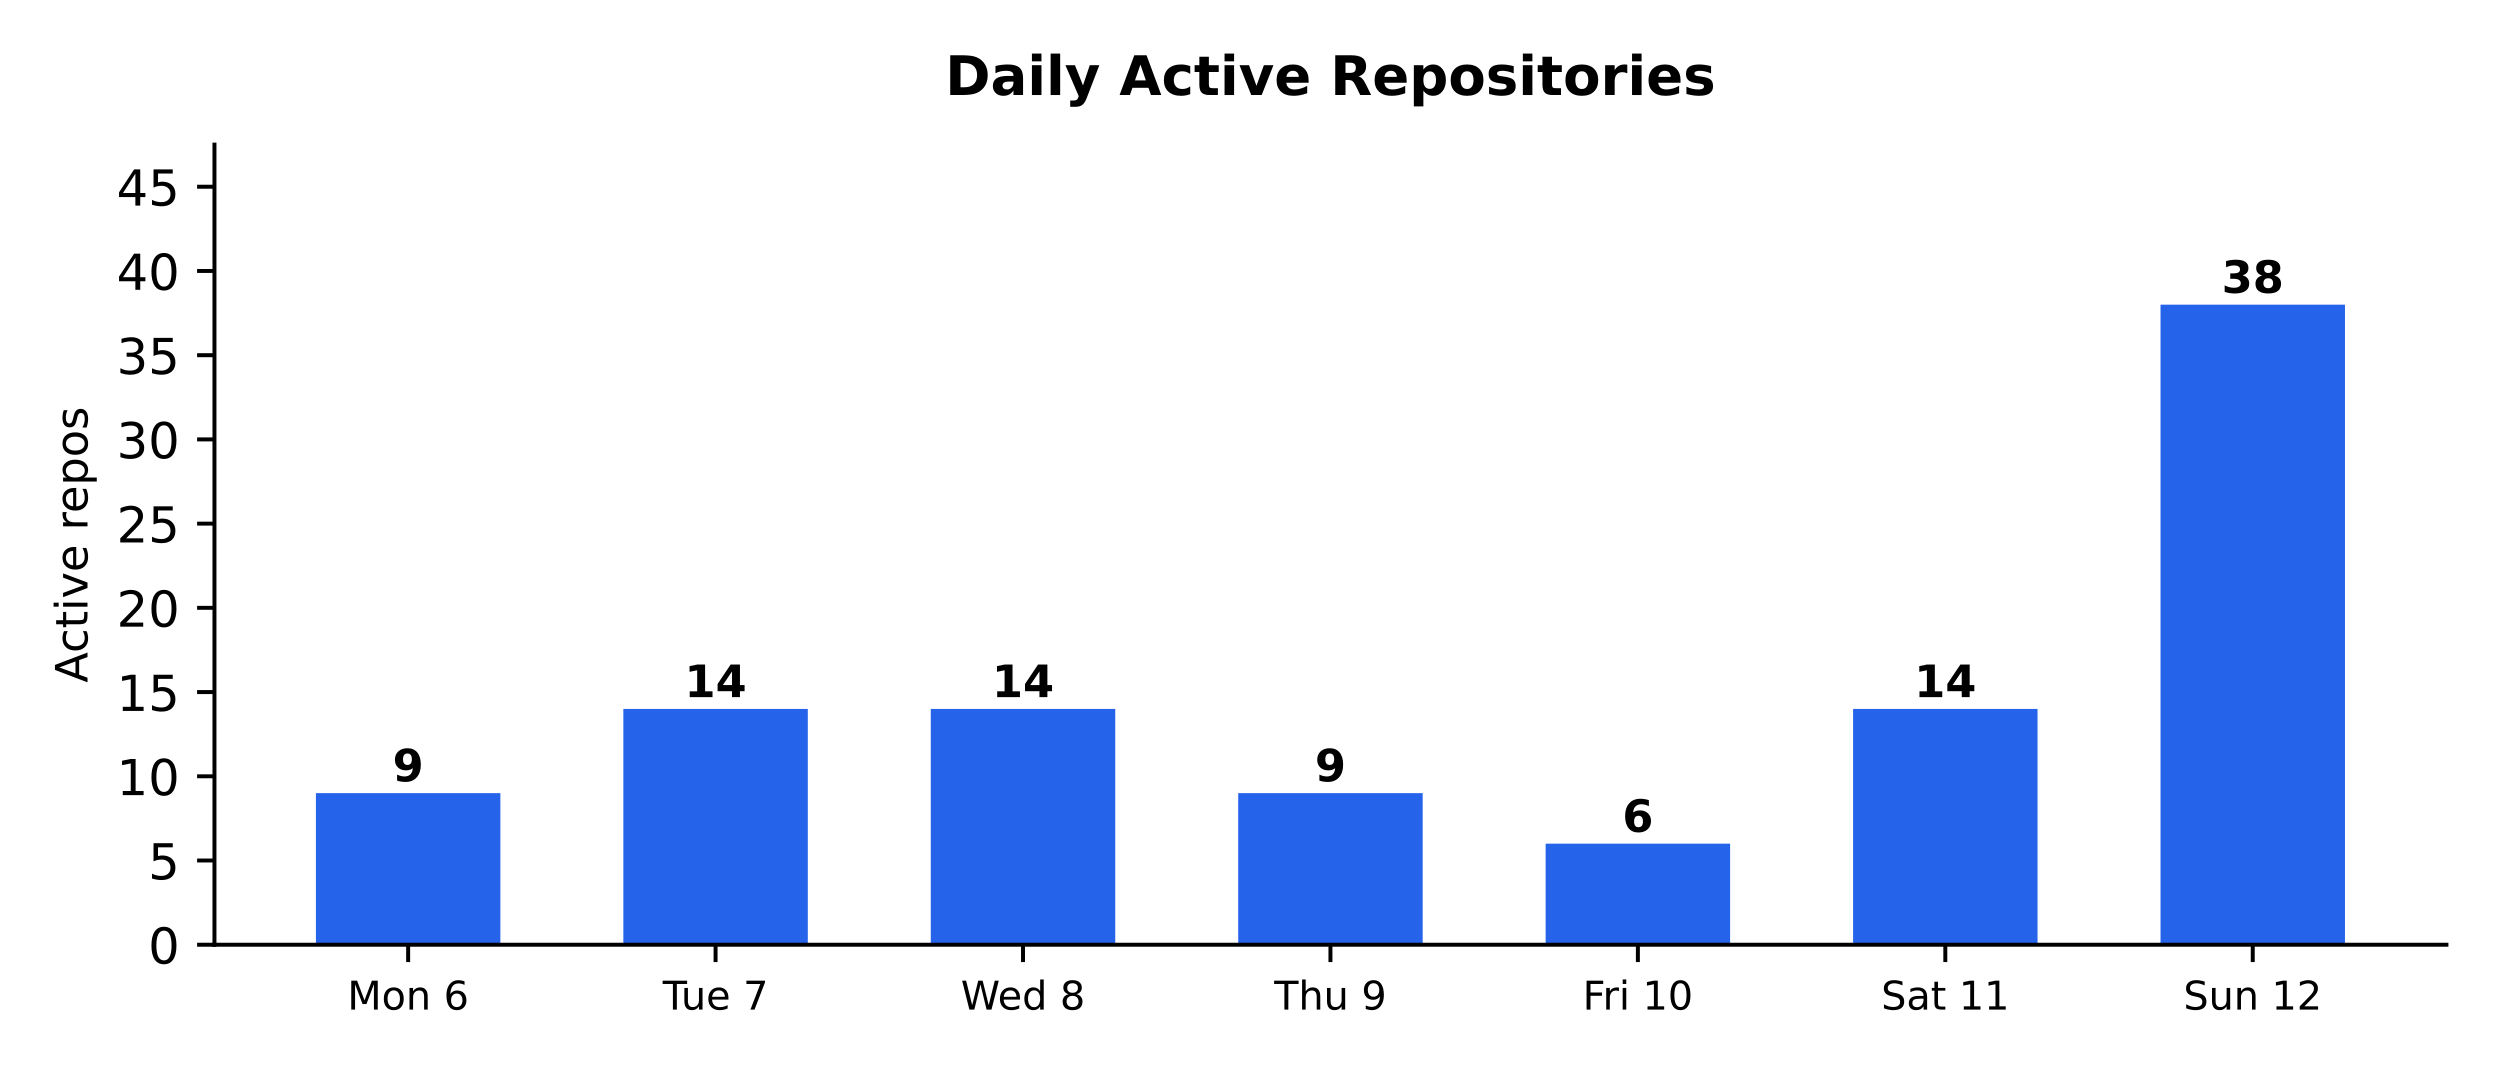
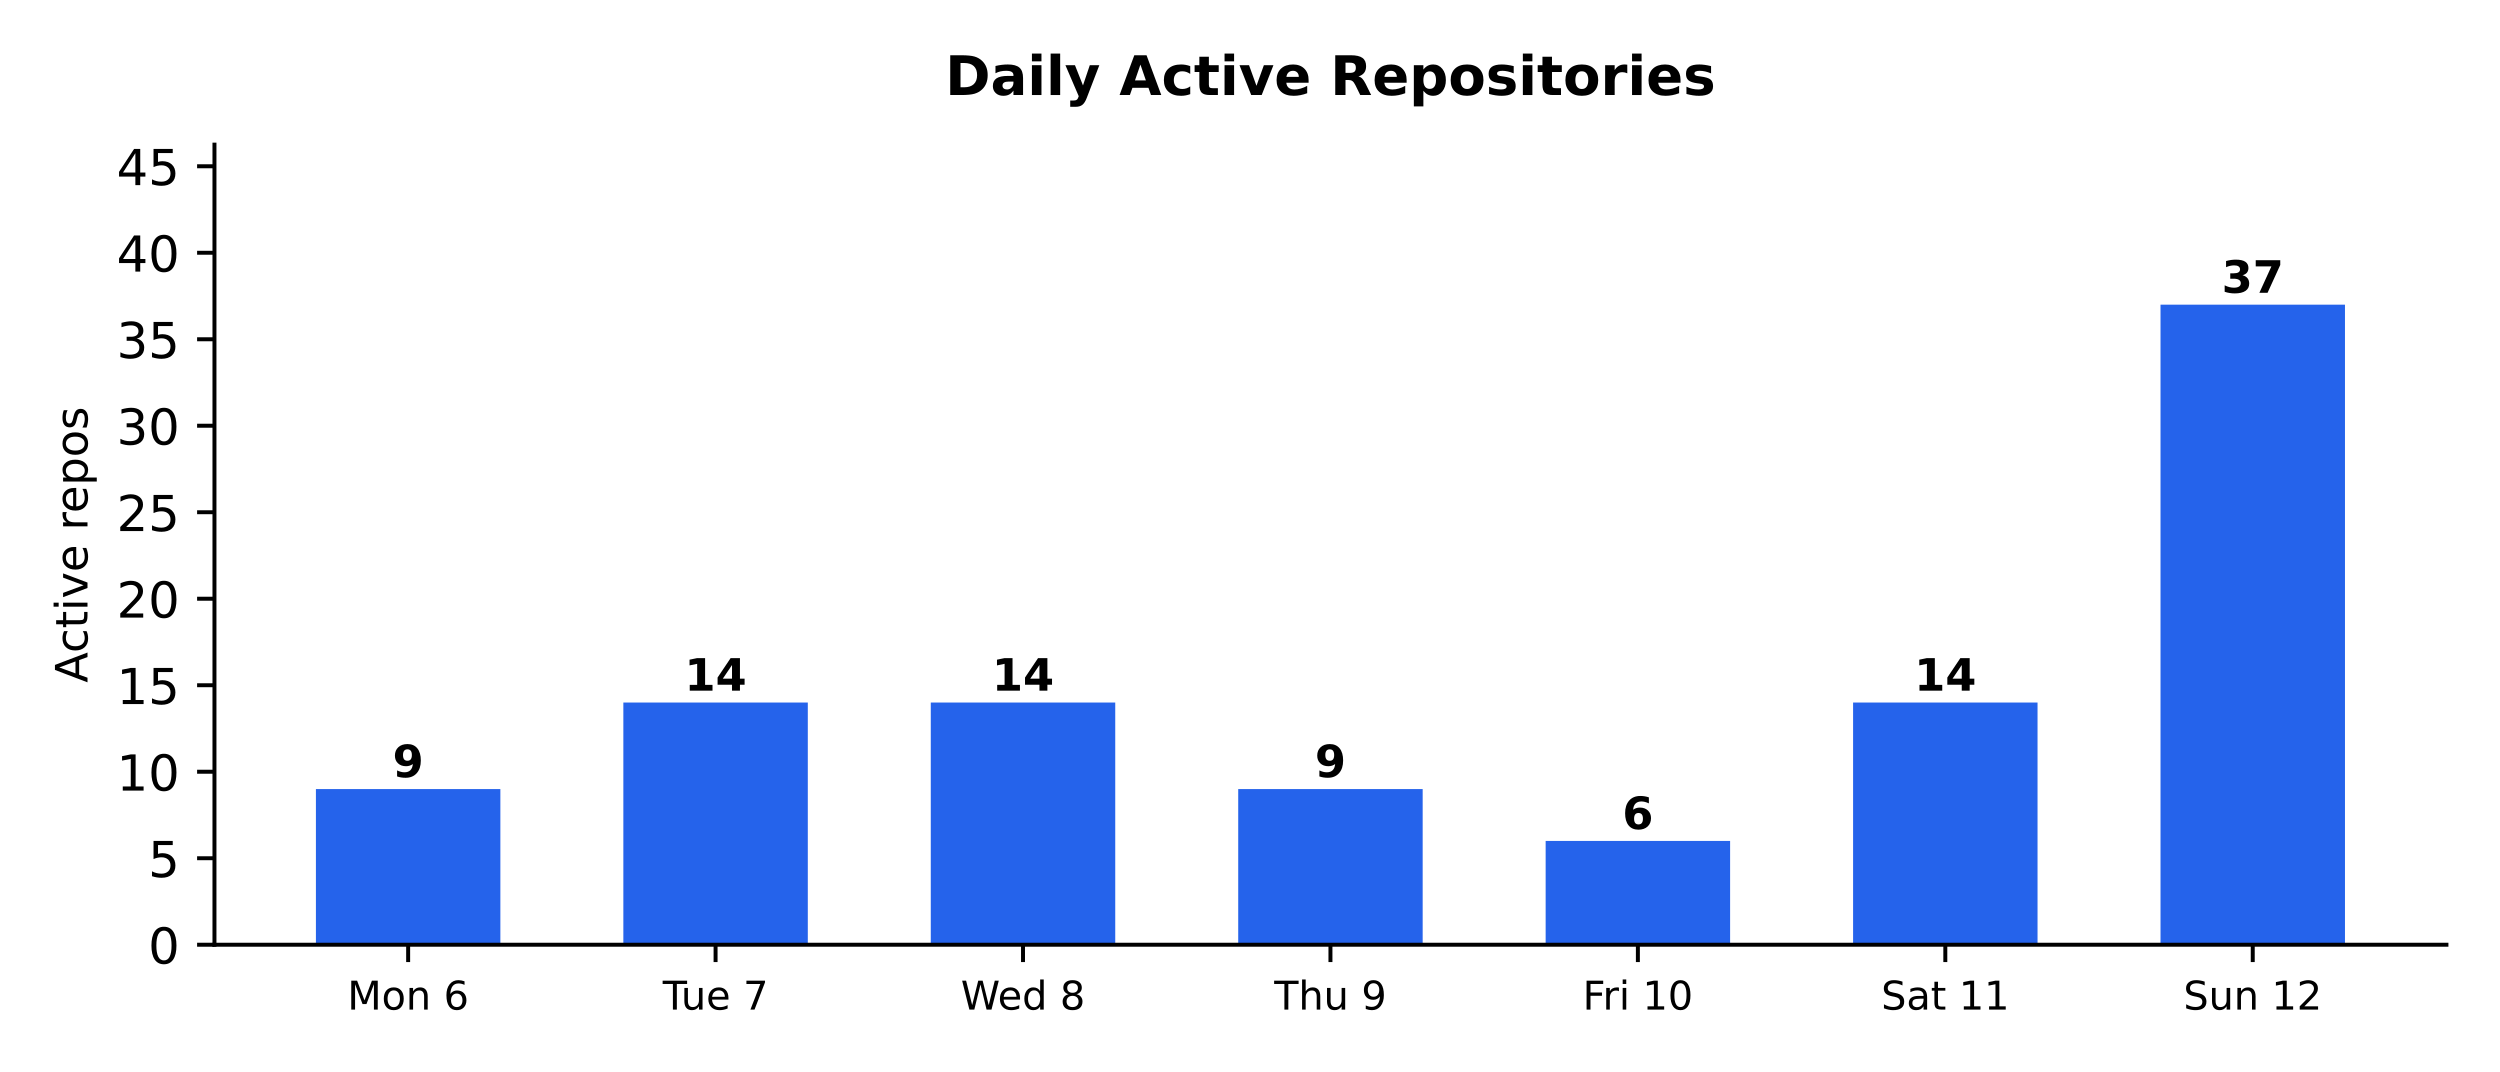
<svg xmlns="http://www.w3.org/2000/svg" xmlns:xlink="http://www.w3.org/1999/xlink" width="504pt" height="216pt" viewBox="0 0 504 216" version="1.1">
  <defs>
    <style type="text/css">*{stroke-linejoin: round; stroke-linecap: butt}</style>
  </defs>
  <g id="figure_1">
    <g id="patch_1">
      <path d="M 0 216  L 504 216  L 504 0  L 0 0  L 0 216  z " style="fill: none" />
    </g>
    <g id="axes_1">
      <g id="patch_2">
        <path d="M 43.235 190.458  L 493.2 190.458  L 493.2 29.158  L 43.235 29.158  L 43.235 190.458  z " style="fill: none" />
      </g>
      <g id="patch_3">
-         <path d="M 63.688 190.458  L 100.875 190.458  L 100.875 159.896  L 63.688 159.896  z " clip-path="url(#p74bb5e1751)" style="fill: #2563eb" />
+         <path d="M 63.688 190.458  L 100.875 190.458  L 100.875 159.07  L 63.688 159.07  z " clip-path="url(#p60586205e2)" style="fill: #2563eb" />
      </g>
      <g id="patch_4">
-         <path d="M 125.667 190.458  L 162.854 190.458  L 162.854 142.917  L 125.667 142.917  z " clip-path="url(#p74bb5e1751)" style="fill: #2563eb" />
+         <path d="M 125.667 190.458  L 162.854 190.458  L 162.854 141.632  L 125.667 141.632  z " clip-path="url(#p60586205e2)" style="fill: #2563eb" />
      </g>
      <g id="patch_5">
-         <path d="M 187.645 190.458  L 224.833 190.458  L 224.833 142.917  L 187.645 142.917  z " clip-path="url(#p74bb5e1751)" style="fill: #2563eb" />
+         <path d="M 187.645 190.458  L 224.833 190.458  L 224.833 141.632  L 187.645 141.632  z " clip-path="url(#p60586205e2)" style="fill: #2563eb" />
      </g>
      <g id="patch_6">
-         <path d="M 249.624 190.458  L 286.811 190.458  L 286.811 159.896  L 249.624 159.896  z " clip-path="url(#p74bb5e1751)" style="fill: #2563eb" />
+         <path d="M 249.624 190.458  L 286.811 190.458  L 286.811 159.07  L 249.624 159.07  z " clip-path="url(#p60586205e2)" style="fill: #2563eb" />
      </g>
      <g id="patch_7">
-         <path d="M 311.603 190.458  L 348.79 190.458  L 348.79 170.083  L 311.603 170.083  z " clip-path="url(#p74bb5e1751)" style="fill: #2563eb" />
+         <path d="M 311.603 190.458  L 348.79 190.458  L 348.79 169.532  L 311.603 169.532  z " clip-path="url(#p60586205e2)" style="fill: #2563eb" />
      </g>
      <g id="patch_8">
-         <path d="M 373.581 190.458  L 410.768 190.458  L 410.768 142.917  L 373.581 142.917  z " clip-path="url(#p74bb5e1751)" style="fill: #2563eb" />
+         <path d="M 373.581 190.458  L 410.768 190.458  L 410.768 141.632  L 373.581 141.632  z " clip-path="url(#p60586205e2)" style="fill: #2563eb" />
      </g>
      <g id="patch_9">
-         <path d="M 435.56 190.458  L 472.747 190.458  L 472.747 61.418  L 435.56 61.418  z " clip-path="url(#p74bb5e1751)" style="fill: #2563eb" />
+         <path d="M 435.56 190.458  L 472.747 190.458  L 472.747 61.418  L 435.56 61.418  z " clip-path="url(#p60586205e2)" style="fill: #2563eb" />
      </g>
      <g id="matplotlib.axis_1">
        <g id="xtick_1">
          <g id="line2d_1">
            <defs>
-               <path id="m2f0877a25e" d="M 0 0  L 0 3.5  " style="stroke: #000000; stroke-width: 0.8" />
+               <path id="mdcf49cc51c" d="M 0 0  L 0 3.5  " style="stroke: #000000; stroke-width: 0.8" />
            </defs>
            <g>
-               <use xlink:href="#m2f0877a25e" x="82.282" y="190.458" style="stroke: #000000; stroke-width: 0.8" />
+               <use xlink:href="#mdcf49cc51c" x="82.282" y="190.458" style="stroke: #000000; stroke-width: 0.8" />
            </g>
          </g>
          <g id="text_1">
            <g transform="translate(70.03184 203.5362) scale(0.08 -0.08)">
              <defs>
                <path id="DejaVuSans-4d" d="M 628 4666  L 1569 4666  L 2759 1491  L 3956 4666  L 4897 4666  L 4897 0  L 4281 0  L 4281 4097  L 3078 897  L 2444 897  L 1241 4097  L 1241 0  L 628 0  L 628 4666  z " transform="scale(0.015625)" />
                <path id="DejaVuSans-6f" d="M 1959 3097  Q 1497 3097 1228 2736  Q 959 2375 959 1747  Q 959 1119 1226 758  Q 1494 397 1959 397  Q 2419 397 2687 759  Q 2956 1122 2956 1747  Q 2956 2369 2687 2733  Q 2419 3097 1959 3097  z M 1959 3584  Q 2709 3584 3137 3096  Q 3566 2609 3566 1747  Q 3566 888 3137 398  Q 2709 -91 1959 -91  Q 1206 -91 779 398  Q 353 888 353 1747  Q 353 2609 779 3096  Q 1206 3584 1959 3584  z " transform="scale(0.015625)" />
                <path id="DejaVuSans-6e" d="M 3513 2113  L 3513 0  L 2938 0  L 2938 2094  Q 2938 2591 2744 2837  Q 2550 3084 2163 3084  Q 1697 3084 1428 2787  Q 1159 2491 1159 1978  L 1159 0  L 581 0  L 581 3500  L 1159 3500  L 1159 2956  Q 1366 3272 1645 3428  Q 1925 3584 2291 3584  Q 2894 3584 3203 3211  Q 3513 2838 3513 2113  z " transform="scale(0.015625)" />
                <path id="DejaVuSans-20" transform="scale(0.015625)" />
                <path id="DejaVuSans-36" d="M 2113 2584  Q 1688 2584 1439 2293  Q 1191 2003 1191 1497  Q 1191 994 1439 701  Q 1688 409 2113 409  Q 2538 409 2786 701  Q 3034 994 3034 1497  Q 3034 2003 2786 2293  Q 2538 2584 2113 2584  z M 3366 4563  L 3366 3988  Q 3128 4100 2886 4159  Q 2644 4219 2406 4219  Q 1781 4219 1451 3797  Q 1122 3375 1075 2522  Q 1259 2794 1537 2939  Q 1816 3084 2150 3084  Q 2853 3084 3261 2657  Q 3669 2231 3669 1497  Q 3669 778 3244 343  Q 2819 -91 2113 -91  Q 1303 -91 875 529  Q 447 1150 447 2328  Q 447 3434 972 4092  Q 1497 4750 2381 4750  Q 2619 4750 2861 4703  Q 3103 4656 3366 4563  z " transform="scale(0.015625)" />
              </defs>
              <use xlink:href="#DejaVuSans-4d" />
              <use xlink:href="#DejaVuSans-6f" transform="translate(86.2793 0)" />
              <use xlink:href="#DejaVuSans-6e" transform="translate(147.4609 0)" />
              <use xlink:href="#DejaVuSans-20" transform="translate(210.8398 0)" />
              <use xlink:href="#DejaVuSans-36" transform="translate(242.627 0)" />
            </g>
          </g>
        </g>
        <g id="xtick_2">
          <g id="line2d_2">
            <g>
-               <use xlink:href="#m2f0877a25e" x="144.26" y="190.458" style="stroke: #000000; stroke-width: 0.8" />
+               <use xlink:href="#mdcf49cc51c" x="144.26" y="190.458" style="stroke: #000000; stroke-width: 0.8" />
            </g>
          </g>
          <g id="text_2">
            <g transform="translate(133.6098 203.5362) scale(0.08 -0.08)">
              <defs>
                <path id="DejaVuSans-54" d="M -19 4666  L 3928 4666  L 3928 4134  L 2272 4134  L 2272 0  L 1638 0  L 1638 4134  L -19 4134  L -19 4666  z " transform="scale(0.015625)" />
                <path id="DejaVuSans-75" d="M 544 1381  L 544 3500  L 1119 3500  L 1119 1403  Q 1119 906 1312 657  Q 1506 409 1894 409  Q 2359 409 2629 706  Q 2900 1003 2900 1516  L 2900 3500  L 3475 3500  L 3475 0  L 2900 0  L 2900 538  Q 2691 219 2414 64  Q 2138 -91 1772 -91  Q 1169 -91 856 284  Q 544 659 544 1381  z M 1991 3584  L 1991 3584  z " transform="scale(0.015625)" />
                <path id="DejaVuSans-65" d="M 3597 1894  L 3597 1613  L 953 1613  Q 991 1019 1311 708  Q 1631 397 2203 397  Q 2534 397 2845 478  Q 3156 559 3463 722  L 3463 178  Q 3153 47 2828 -22  Q 2503 -91 2169 -91  Q 1331 -91 842 396  Q 353 884 353 1716  Q 353 2575 817 3079  Q 1281 3584 2069 3584  Q 2775 3584 3186 3129  Q 3597 2675 3597 1894  z M 3022 2063  Q 3016 2534 2758 2815  Q 2500 3097 2075 3097  Q 1594 3097 1305 2825  Q 1016 2553 972 2059  L 3022 2063  z " transform="scale(0.015625)" />
                <path id="DejaVuSans-37" d="M 525 4666  L 3525 4666  L 3525 4397  L 1831 0  L 1172 0  L 2766 4134  L 525 4134  L 525 4666  z " transform="scale(0.015625)" />
              </defs>
              <use xlink:href="#DejaVuSans-54" />
              <use xlink:href="#DejaVuSans-75" transform="translate(45.95898 0)" />
              <use xlink:href="#DejaVuSans-65" transform="translate(109.3379 0)" />
              <use xlink:href="#DejaVuSans-20" transform="translate(170.8613 0)" />
              <use xlink:href="#DejaVuSans-37" transform="translate(202.6484 0)" />
            </g>
          </g>
        </g>
        <g id="xtick_3">
          <g id="line2d_3">
            <g>
-               <use xlink:href="#m2f0877a25e" x="206.239" y="190.458" style="stroke: #000000; stroke-width: 0.8" />
+               <use xlink:href="#mdcf49cc51c" x="206.239" y="190.458" style="stroke: #000000; stroke-width: 0.8" />
            </g>
          </g>
          <g id="text_3">
            <g transform="translate(193.7022 203.5362) scale(0.08 -0.08)">
              <defs>
                <path id="DejaVuSans-57" d="M 213 4666  L 850 4666  L 1831 722  L 2809 4666  L 3519 4666  L 4500 722  L 5478 4666  L 6119 4666  L 4947 0  L 4153 0  L 3169 4050  L 2175 0  L 1381 0  L 213 4666  z " transform="scale(0.015625)" />
                <path id="DejaVuSans-64" d="M 2906 2969  L 2906 4863  L 3481 4863  L 3481 0  L 2906 0  L 2906 525  Q 2725 213 2448 61  Q 2172 -91 1784 -91  Q 1150 -91 751 415  Q 353 922 353 1747  Q 353 2572 751 3078  Q 1150 3584 1784 3584  Q 2172 3584 2448 3432  Q 2725 3281 2906 2969  z M 947 1747  Q 947 1113 1208 752  Q 1469 391 1925 391  Q 2381 391 2643 752  Q 2906 1113 2906 1747  Q 2906 2381 2643 2742  Q 2381 3103 1925 3103  Q 1469 3103 1208 2742  Q 947 2381 947 1747  z " transform="scale(0.015625)" />
                <path id="DejaVuSans-38" d="M 2034 2216  Q 1584 2216 1326 1975  Q 1069 1734 1069 1313  Q 1069 891 1326 650  Q 1584 409 2034 409  Q 2484 409 2743 651  Q 3003 894 3003 1313  Q 3003 1734 2745 1975  Q 2488 2216 2034 2216  z M 1403 2484  Q 997 2584 770 2862  Q 544 3141 544 3541  Q 544 4100 942 4425  Q 1341 4750 2034 4750  Q 2731 4750 3128 4425  Q 3525 4100 3525 3541  Q 3525 3141 3298 2862  Q 3072 2584 2669 2484  Q 3125 2378 3379 2068  Q 3634 1759 3634 1313  Q 3634 634 3220 271  Q 2806 -91 2034 -91  Q 1263 -91 848 271  Q 434 634 434 1313  Q 434 1759 690 2068  Q 947 2378 1403 2484  z M 1172 3481  Q 1172 3119 1398 2916  Q 1625 2713 2034 2713  Q 2441 2713 2670 2916  Q 2900 3119 2900 3481  Q 2900 3844 2670 4047  Q 2441 4250 2034 4250  Q 1625 4250 1398 4047  Q 1172 3844 1172 3481  z " transform="scale(0.015625)" />
              </defs>
              <use xlink:href="#DejaVuSans-57" />
              <use xlink:href="#DejaVuSans-65" transform="translate(93.00195 0)" />
              <use xlink:href="#DejaVuSans-64" transform="translate(154.5254 0)" />
              <use xlink:href="#DejaVuSans-20" transform="translate(218.002 0)" />
              <use xlink:href="#DejaVuSans-38" transform="translate(249.7891 0)" />
            </g>
          </g>
        </g>
        <g id="xtick_4">
          <g id="line2d_4">
            <g>
-               <use xlink:href="#m2f0877a25e" x="268.218" y="190.458" style="stroke: #000000; stroke-width: 0.8" />
+               <use xlink:href="#mdcf49cc51c" x="268.218" y="190.458" style="stroke: #000000; stroke-width: 0.8" />
            </g>
          </g>
          <g id="text_4">
            <g transform="translate(256.8883 203.5362) scale(0.08 -0.08)">
              <defs>
                <path id="DejaVuSans-68" d="M 3513 2113  L 3513 0  L 2938 0  L 2938 2094  Q 2938 2591 2744 2837  Q 2550 3084 2163 3084  Q 1697 3084 1428 2787  Q 1159 2491 1159 1978  L 1159 0  L 581 0  L 581 4863  L 1159 4863  L 1159 2956  Q 1366 3272 1645 3428  Q 1925 3584 2291 3584  Q 2894 3584 3203 3211  Q 3513 2838 3513 2113  z " transform="scale(0.015625)" />
                <path id="DejaVuSans-39" d="M 703 97  L 703 672  Q 941 559 1184 500  Q 1428 441 1663 441  Q 2288 441 2617 861  Q 2947 1281 2994 2138  Q 2813 1869 2534 1725  Q 2256 1581 1919 1581  Q 1219 1581 811 2004  Q 403 2428 403 3163  Q 403 3881 828 4315  Q 1253 4750 1959 4750  Q 2769 4750 3195 4129  Q 3622 3509 3622 2328  Q 3622 1225 3098 567  Q 2575 -91 1691 -91  Q 1453 -91 1209 -44  Q 966 3 703 97  z M 1959 2075  Q 2384 2075 2632 2365  Q 2881 2656 2881 3163  Q 2881 3666 2632 3958  Q 2384 4250 1959 4250  Q 1534 4250 1286 3958  Q 1038 3666 1038 3163  Q 1038 2656 1286 2365  Q 1534 2075 1959 2075  z " transform="scale(0.015625)" />
              </defs>
              <use xlink:href="#DejaVuSans-54" />
              <use xlink:href="#DejaVuSans-68" transform="translate(61.08398 0)" />
              <use xlink:href="#DejaVuSans-75" transform="translate(124.4629 0)" />
              <use xlink:href="#DejaVuSans-20" transform="translate(187.8418 0)" />
              <use xlink:href="#DejaVuSans-39" transform="translate(219.6289 0)" />
            </g>
          </g>
        </g>
        <g id="xtick_5">
          <g id="line2d_5">
            <g>
-               <use xlink:href="#m2f0877a25e" x="330.196" y="190.458" style="stroke: #000000; stroke-width: 0.8" />
+               <use xlink:href="#mdcf49cc51c" x="330.196" y="190.458" style="stroke: #000000; stroke-width: 0.8" />
            </g>
          </g>
          <g id="text_5">
            <g transform="translate(319.0688 203.5362) scale(0.08 -0.08)">
              <defs>
                <path id="DejaVuSans-46" d="M 628 4666  L 3309 4666  L 3309 4134  L 1259 4134  L 1259 2759  L 3109 2759  L 3109 2228  L 1259 2228  L 1259 0  L 628 0  L 628 4666  z " transform="scale(0.015625)" />
                <path id="DejaVuSans-72" d="M 2631 2963  Q 2534 3019 2420 3045  Q 2306 3072 2169 3072  Q 1681 3072 1420 2755  Q 1159 2438 1159 1844  L 1159 0  L 581 0  L 581 3500  L 1159 3500  L 1159 2956  Q 1341 3275 1631 3429  Q 1922 3584 2338 3584  Q 2397 3584 2469 3576  Q 2541 3569 2628 3553  L 2631 2963  z " transform="scale(0.015625)" />
                <path id="DejaVuSans-69" d="M 603 3500  L 1178 3500  L 1178 0  L 603 0  L 603 3500  z M 603 4863  L 1178 4863  L 1178 4134  L 603 4134  L 603 4863  z " transform="scale(0.015625)" />
                <path id="DejaVuSans-31" d="M 794 531  L 1825 531  L 1825 4091  L 703 3866  L 703 4441  L 1819 4666  L 2450 4666  L 2450 531  L 3481 531  L 3481 0  L 794 0  L 794 531  z " transform="scale(0.015625)" />
                <path id="DejaVuSans-30" d="M 2034 4250  Q 1547 4250 1301 3770  Q 1056 3291 1056 2328  Q 1056 1369 1301 889  Q 1547 409 2034 409  Q 2525 409 2770 889  Q 3016 1369 3016 2328  Q 3016 3291 2770 3770  Q 2525 4250 2034 4250  z M 2034 4750  Q 2819 4750 3233 4129  Q 3647 3509 3647 2328  Q 3647 1150 3233 529  Q 2819 -91 2034 -91  Q 1250 -91 836 529  Q 422 1150 422 2328  Q 422 3509 836 4129  Q 1250 4750 2034 4750  z " transform="scale(0.015625)" />
              </defs>
              <use xlink:href="#DejaVuSans-46" />
              <use xlink:href="#DejaVuSans-72" transform="translate(50.26953 0)" />
              <use xlink:href="#DejaVuSans-69" transform="translate(91.38281 0)" />
              <use xlink:href="#DejaVuSans-20" transform="translate(119.166 0)" />
              <use xlink:href="#DejaVuSans-31" transform="translate(150.9531 0)" />
              <use xlink:href="#DejaVuSans-30" transform="translate(214.5762 0)" />
            </g>
          </g>
        </g>
        <g id="xtick_6">
          <g id="line2d_6">
            <g>
-               <use xlink:href="#m2f0877a25e" x="392.175" y="190.458" style="stroke: #000000; stroke-width: 0.8" />
+               <use xlink:href="#mdcf49cc51c" x="392.175" y="190.458" style="stroke: #000000; stroke-width: 0.8" />
            </g>
          </g>
          <g id="text_6">
            <g transform="translate(379.2549 203.5362) scale(0.08 -0.08)">
              <defs>
                <path id="DejaVuSans-53" d="M 3425 4513  L 3425 3897  Q 3066 4069 2747 4153  Q 2428 4238 2131 4238  Q 1616 4238 1336 4038  Q 1056 3838 1056 3469  Q 1056 3159 1242 3001  Q 1428 2844 1947 2747  L 2328 2669  Q 3034 2534 3370 2195  Q 3706 1856 3706 1288  Q 3706 609 3251 259  Q 2797 -91 1919 -91  Q 1588 -91 1214 -16  Q 841 59 441 206  L 441 856  Q 825 641 1194 531  Q 1563 422 1919 422  Q 2459 422 2753 634  Q 3047 847 3047 1241  Q 3047 1584 2836 1778  Q 2625 1972 2144 2069  L 1759 2144  Q 1053 2284 737 2584  Q 422 2884 422 3419  Q 422 4038 858 4394  Q 1294 4750 2059 4750  Q 2388 4750 2728 4690  Q 3069 4631 3425 4513  z " transform="scale(0.015625)" />
                <path id="DejaVuSans-61" d="M 2194 1759  Q 1497 1759 1228 1600  Q 959 1441 959 1056  Q 959 750 1161 570  Q 1363 391 1709 391  Q 2188 391 2477 730  Q 2766 1069 2766 1631  L 2766 1759  L 2194 1759  z M 3341 1997  L 3341 0  L 2766 0  L 2766 531  Q 2569 213 2275 61  Q 1981 -91 1556 -91  Q 1019 -91 701 211  Q 384 513 384 1019  Q 384 1609 779 1909  Q 1175 2209 1959 2209  L 2766 2209  L 2766 2266  Q 2766 2663 2505 2880  Q 2244 3097 1772 3097  Q 1472 3097 1187 3025  Q 903 2953 641 2809  L 641 3341  Q 956 3463 1253 3523  Q 1550 3584 1831 3584  Q 2591 3584 2966 3190  Q 3341 2797 3341 1997  z " transform="scale(0.015625)" />
                <path id="DejaVuSans-74" d="M 1172 4494  L 1172 3500  L 2356 3500  L 2356 3053  L 1172 3053  L 1172 1153  Q 1172 725 1289 603  Q 1406 481 1766 481  L 2356 481  L 2356 0  L 1766 0  Q 1100 0 847 248  Q 594 497 594 1153  L 594 3053  L 172 3053  L 172 3500  L 594 3500  L 594 4494  L 1172 4494  z " transform="scale(0.015625)" />
              </defs>
              <use xlink:href="#DejaVuSans-53" />
              <use xlink:href="#DejaVuSans-61" transform="translate(63.47656 0)" />
              <use xlink:href="#DejaVuSans-74" transform="translate(124.7559 0)" />
              <use xlink:href="#DejaVuSans-20" transform="translate(163.9648 0)" />
              <use xlink:href="#DejaVuSans-31" transform="translate(195.752 0)" />
              <use xlink:href="#DejaVuSans-31" transform="translate(259.375 0)" />
            </g>
          </g>
        </g>
        <g id="xtick_7">
          <g id="line2d_7">
            <g>
-               <use xlink:href="#m2f0877a25e" x="454.153" y="190.458" style="stroke: #000000; stroke-width: 0.8" />
+               <use xlink:href="#mdcf49cc51c" x="454.153" y="190.458" style="stroke: #000000; stroke-width: 0.8" />
            </g>
          </g>
          <g id="text_7">
            <g transform="translate(440.1829 203.5362) scale(0.08 -0.08)">
              <defs>
                <path id="DejaVuSans-32" d="M 1228 531  L 3431 531  L 3431 0  L 469 0  L 469 531  Q 828 903 1448 1529  Q 2069 2156 2228 2338  Q 2531 2678 2651 2914  Q 2772 3150 2772 3378  Q 2772 3750 2511 3984  Q 2250 4219 1831 4219  Q 1534 4219 1204 4116  Q 875 4013 500 3803  L 500 4441  Q 881 4594 1212 4672  Q 1544 4750 1819 4750  Q 2544 4750 2975 4387  Q 3406 4025 3406 3419  Q 3406 3131 3298 2873  Q 3191 2616 2906 2266  Q 2828 2175 2409 1742  Q 1991 1309 1228 531  z " transform="scale(0.015625)" />
              </defs>
              <use xlink:href="#DejaVuSans-53" />
              <use xlink:href="#DejaVuSans-75" transform="translate(63.47656 0)" />
              <use xlink:href="#DejaVuSans-6e" transform="translate(126.8555 0)" />
              <use xlink:href="#DejaVuSans-20" transform="translate(190.2344 0)" />
              <use xlink:href="#DejaVuSans-31" transform="translate(222.0215 0)" />
              <use xlink:href="#DejaVuSans-32" transform="translate(285.6445 0)" />
            </g>
          </g>
        </g>
      </g>
      <g id="matplotlib.axis_2">
        <g id="ytick_1">
          <g id="line2d_8">
            <defs>
-               <path id="mb93df0e7bc" d="M 0 0  L -3.5 0  " style="stroke: #000000; stroke-width: 0.8" />
+               <path id="mb145a6cc8a" d="M 0 0  L -3.5 0  " style="stroke: #000000; stroke-width: 0.8" />
            </defs>
            <g>
-               <use xlink:href="#mb93df0e7bc" x="43.235" y="190.458" style="stroke: #000000; stroke-width: 0.8" />
+               <use xlink:href="#mb145a6cc8a" x="43.235" y="190.458" style="stroke: #000000; stroke-width: 0.8" />
            </g>
          </g>
          <g id="text_8">
            <g transform="translate(29.87281 194.2567) scale(0.1 -0.1)">
              <use xlink:href="#DejaVuSans-30" />
            </g>
          </g>
        </g>
        <g id="ytick_2">
          <g id="line2d_9">
            <g>
-               <use xlink:href="#mb93df0e7bc" x="43.235" y="173.479" style="stroke: #000000; stroke-width: 0.8" />
+               <use xlink:href="#mb145a6cc8a" x="43.235" y="173.02" style="stroke: #000000; stroke-width: 0.8" />
            </g>
          </g>
          <g id="text_9">
-             <g transform="translate(29.87281 177.2779) scale(0.1 -0.1)">
+             <g transform="translate(29.87281 176.819) scale(0.1 -0.1)">
              <defs>
                <path id="DejaVuSans-35" d="M 691 4666  L 3169 4666  L 3169 4134  L 1269 4134  L 1269 2991  Q 1406 3038 1543 3061  Q 1681 3084 1819 3084  Q 2600 3084 3056 2656  Q 3513 2228 3513 1497  Q 3513 744 3044 326  Q 2575 -91 1722 -91  Q 1428 -91 1123 -41  Q 819 9 494 109  L 494 744  Q 775 591 1075 516  Q 1375 441 1709 441  Q 2250 441 2565 725  Q 2881 1009 2881 1497  Q 2881 1984 2565 2268  Q 2250 2553 1709 2553  Q 1456 2553 1204 2497  Q 953 2441 691 2322  L 691 4666  z " transform="scale(0.015625)" />
              </defs>
              <use xlink:href="#DejaVuSans-35" />
            </g>
          </g>
        </g>
        <g id="ytick_3">
          <g id="line2d_10">
            <g>
-               <use xlink:href="#mb93df0e7bc" x="43.235" y="156.5" style="stroke: #000000; stroke-width: 0.8" />
+               <use xlink:href="#mb145a6cc8a" x="43.235" y="155.582" style="stroke: #000000; stroke-width: 0.8" />
            </g>
          </g>
          <g id="text_10">
-             <g transform="translate(23.51031 160.299) scale(0.1 -0.1)">
+             <g transform="translate(23.51031 159.3812) scale(0.1 -0.1)">
              <use xlink:href="#DejaVuSans-31" />
              <use xlink:href="#DejaVuSans-30" transform="translate(63.62305 0)" />
            </g>
          </g>
        </g>
        <g id="ytick_4">
          <g id="line2d_11">
            <g>
-               <use xlink:href="#mb93df0e7bc" x="43.235" y="139.521" style="stroke: #000000; stroke-width: 0.8" />
+               <use xlink:href="#mb145a6cc8a" x="43.235" y="138.144" style="stroke: #000000; stroke-width: 0.8" />
            </g>
          </g>
          <g id="text_11">
-             <g transform="translate(23.51031 143.3201) scale(0.1 -0.1)">
+             <g transform="translate(23.51031 141.9435) scale(0.1 -0.1)">
              <use xlink:href="#DejaVuSans-31" />
              <use xlink:href="#DejaVuSans-35" transform="translate(63.62305 0)" />
            </g>
          </g>
        </g>
        <g id="ytick_5">
          <g id="line2d_12">
            <g>
-               <use xlink:href="#mb93df0e7bc" x="43.235" y="122.542" style="stroke: #000000; stroke-width: 0.8" />
+               <use xlink:href="#mb145a6cc8a" x="43.235" y="120.706" style="stroke: #000000; stroke-width: 0.8" />
            </g>
          </g>
          <g id="text_12">
-             <g transform="translate(23.51031 126.3413) scale(0.1 -0.1)">
+             <g transform="translate(23.51031 124.5057) scale(0.1 -0.1)">
              <use xlink:href="#DejaVuSans-32" />
              <use xlink:href="#DejaVuSans-30" transform="translate(63.62305 0)" />
            </g>
          </g>
        </g>
        <g id="ytick_6">
          <g id="line2d_13">
            <g>
-               <use xlink:href="#mb93df0e7bc" x="43.235" y="105.563" style="stroke: #000000; stroke-width: 0.8" />
+               <use xlink:href="#mb145a6cc8a" x="43.235" y="103.269" style="stroke: #000000; stroke-width: 0.8" />
            </g>
          </g>
          <g id="text_13">
-             <g transform="translate(23.51031 109.3624) scale(0.1 -0.1)">
+             <g transform="translate(23.51031 107.068) scale(0.1 -0.1)">
              <use xlink:href="#DejaVuSans-32" />
              <use xlink:href="#DejaVuSans-35" transform="translate(63.62305 0)" />
            </g>
          </g>
        </g>
        <g id="ytick_7">
          <g id="line2d_14">
            <g>
-               <use xlink:href="#mb93df0e7bc" x="43.235" y="88.584" style="stroke: #000000; stroke-width: 0.8" />
+               <use xlink:href="#mb145a6cc8a" x="43.235" y="85.831" style="stroke: #000000; stroke-width: 0.8" />
            </g>
          </g>
          <g id="text_14">
-             <g transform="translate(23.51031 92.38353) scale(0.1 -0.1)">
+             <g transform="translate(23.51031 89.6302) scale(0.1 -0.1)">
              <defs>
                <path id="DejaVuSans-33" d="M 2597 2516  Q 3050 2419 3304 2112  Q 3559 1806 3559 1356  Q 3559 666 3084 287  Q 2609 -91 1734 -91  Q 1441 -91 1130 -33  Q 819 25 488 141  L 488 750  Q 750 597 1062 519  Q 1375 441 1716 441  Q 2309 441 2620 675  Q 2931 909 2931 1356  Q 2931 1769 2642 2001  Q 2353 2234 1838 2234  L 1294 2234  L 1294 2753  L 1863 2753  Q 2328 2753 2575 2939  Q 2822 3125 2822 3475  Q 2822 3834 2567 4026  Q 2313 4219 1838 4219  Q 1578 4219 1281 4162  Q 984 4106 628 3988  L 628 4550  Q 988 4650 1302 4700  Q 1616 4750 1894 4750  Q 2613 4750 3031 4423  Q 3450 4097 3450 3541  Q 3450 3153 3228 2886  Q 3006 2619 2597 2516  z " transform="scale(0.015625)" />
              </defs>
              <use xlink:href="#DejaVuSans-33" />
              <use xlink:href="#DejaVuSans-30" transform="translate(63.62305 0)" />
            </g>
          </g>
        </g>
        <g id="ytick_8">
          <g id="line2d_15">
            <g>
-               <use xlink:href="#mb93df0e7bc" x="43.235" y="71.605" style="stroke: #000000; stroke-width: 0.8" />
+               <use xlink:href="#mb145a6cc8a" x="43.235" y="68.393" style="stroke: #000000; stroke-width: 0.8" />
            </g>
          </g>
          <g id="text_15">
-             <g transform="translate(23.51031 75.40466) scale(0.1 -0.1)">
+             <g transform="translate(23.51031 72.19245) scale(0.1 -0.1)">
              <use xlink:href="#DejaVuSans-33" />
              <use xlink:href="#DejaVuSans-35" transform="translate(63.62305 0)" />
            </g>
          </g>
        </g>
        <g id="ytick_9">
          <g id="line2d_16">
            <g>
-               <use xlink:href="#mb93df0e7bc" x="43.235" y="54.627" style="stroke: #000000; stroke-width: 0.8" />
+               <use xlink:href="#mb145a6cc8a" x="43.235" y="50.955" style="stroke: #000000; stroke-width: 0.8" />
            </g>
          </g>
          <g id="text_16">
-             <g transform="translate(23.51031 58.4258) scale(0.1 -0.1)">
+             <g transform="translate(23.51031 54.75469) scale(0.1 -0.1)">
              <defs>
                <path id="DejaVuSans-34" d="M 2419 4116  L 825 1625  L 2419 1625  L 2419 4116  z M 2253 4666  L 3047 4666  L 3047 1625  L 3713 1625  L 3713 1100  L 3047 1100  L 3047 0  L 2419 0  L 2419 1100  L 313 1100  L 313 1709  L 2253 4666  z " transform="scale(0.015625)" />
              </defs>
              <use xlink:href="#DejaVuSans-34" />
              <use xlink:href="#DejaVuSans-30" transform="translate(63.62305 0)" />
            </g>
          </g>
        </g>
        <g id="ytick_10">
          <g id="line2d_17">
            <g>
-               <use xlink:href="#mb93df0e7bc" x="43.235" y="37.648" style="stroke: #000000; stroke-width: 0.8" />
+               <use xlink:href="#mb145a6cc8a" x="43.235" y="33.518" style="stroke: #000000; stroke-width: 0.8" />
            </g>
          </g>
          <g id="text_17">
-             <g transform="translate(23.51031 41.44693) scale(0.1 -0.1)">
+             <g transform="translate(23.51031 37.31694) scale(0.1 -0.1)">
              <use xlink:href="#DejaVuSans-34" />
              <use xlink:href="#DejaVuSans-35" transform="translate(63.62305 0)" />
            </g>
          </g>
        </g>
        <g id="text_18">
          <g transform="translate(17.63859 137.6305) rotate(-90) scale(0.09 -0.09)">
            <defs>
              <path id="DejaVuSans-41" d="M 2188 4044  L 1331 1722  L 3047 1722  L 2188 4044  z M 1831 4666  L 2547 4666  L 4325 0  L 3669 0  L 3244 1197  L 1141 1197  L 716 0  L 50 0  L 1831 4666  z " transform="scale(0.015625)" />
              <path id="DejaVuSans-63" d="M 3122 3366  L 3122 2828  Q 2878 2963 2633 3030  Q 2388 3097 2138 3097  Q 1578 3097 1268 2742  Q 959 2388 959 1747  Q 959 1106 1268 751  Q 1578 397 2138 397  Q 2388 397 2633 464  Q 2878 531 3122 666  L 3122 134  Q 2881 22 2623 -34  Q 2366 -91 2075 -91  Q 1284 -91 818 406  Q 353 903 353 1747  Q 353 2603 823 3093  Q 1294 3584 2113 3584  Q 2378 3584 2631 3529  Q 2884 3475 3122 3366  z " transform="scale(0.015625)" />
              <path id="DejaVuSans-76" d="M 191 3500  L 800 3500  L 1894 563  L 2988 3500  L 3597 3500  L 2284 0  L 1503 0  L 191 3500  z " transform="scale(0.015625)" />
              <path id="DejaVuSans-70" d="M 1159 525  L 1159 -1331  L 581 -1331  L 581 3500  L 1159 3500  L 1159 2969  Q 1341 3281 1617 3432  Q 1894 3584 2278 3584  Q 2916 3584 3314 3078  Q 3713 2572 3713 1747  Q 3713 922 3314 415  Q 2916 -91 2278 -91  Q 1894 -91 1617 61  Q 1341 213 1159 525  z M 3116 1747  Q 3116 2381 2855 2742  Q 2594 3103 2138 3103  Q 1681 3103 1420 2742  Q 1159 2381 1159 1747  Q 1159 1113 1420 752  Q 1681 391 2138 391  Q 2594 391 2855 752  Q 3116 1113 3116 1747  z " transform="scale(0.015625)" />
              <path id="DejaVuSans-73" d="M 2834 3397  L 2834 2853  Q 2591 2978 2328 3040  Q 2066 3103 1784 3103  Q 1356 3103 1142 2972  Q 928 2841 928 2578  Q 928 2378 1081 2264  Q 1234 2150 1697 2047  L 1894 2003  Q 2506 1872 2764 1633  Q 3022 1394 3022 966  Q 3022 478 2636 193  Q 2250 -91 1575 -91  Q 1294 -91 989 -36  Q 684 19 347 128  L 347 722  Q 666 556 975 473  Q 1284 391 1588 391  Q 1994 391 2212 530  Q 2431 669 2431 922  Q 2431 1156 2273 1281  Q 2116 1406 1581 1522  L 1381 1569  Q 847 1681 609 1914  Q 372 2147 372 2553  Q 372 3047 722 3315  Q 1072 3584 1716 3584  Q 2034 3584 2315 3537  Q 2597 3491 2834 3397  z " transform="scale(0.015625)" />
            </defs>
            <use xlink:href="#DejaVuSans-41" />
            <use xlink:href="#DejaVuSans-63" transform="translate(66.6582 0)" />
            <use xlink:href="#DejaVuSans-74" transform="translate(121.6387 0)" />
            <use xlink:href="#DejaVuSans-69" transform="translate(160.8477 0)" />
            <use xlink:href="#DejaVuSans-76" transform="translate(188.6309 0)" />
            <use xlink:href="#DejaVuSans-65" transform="translate(247.8105 0)" />
            <use xlink:href="#DejaVuSans-20" transform="translate(309.334 0)" />
            <use xlink:href="#DejaVuSans-72" transform="translate(341.1211 0)" />
            <use xlink:href="#DejaVuSans-65" transform="translate(379.9844 0)" />
            <use xlink:href="#DejaVuSans-70" transform="translate(441.5078 0)" />
            <use xlink:href="#DejaVuSans-6f" transform="translate(504.9844 0)" />
            <use xlink:href="#DejaVuSans-73" transform="translate(566.166 0)" />
          </g>
        </g>
      </g>
      <g id="patch_10">
        <path d="M 43.235 190.458  L 43.235 29.158  " style="fill: none; stroke: #000000; stroke-width: 0.8; stroke-linejoin: miter; stroke-linecap: square" />
      </g>
      <g id="patch_11">
        <path d="M 43.235 190.458  L 493.2 190.458  " style="fill: none; stroke: #000000; stroke-width: 0.8; stroke-linejoin: miter; stroke-linecap: square" />
      </g>
      <g id="text_19">
-         <g transform="translate(79.15082 157.5145) scale(0.09 -0.09)">
+         <g transform="translate(79.15082 156.6747) scale(0.09 -0.09)">
          <defs>
            <path id="DejaVuSans-Bold-39" d="M 641 103  L 641 966  Q 928 831 1190 764  Q 1453 697 1709 697  Q 2247 697 2547 995  Q 2847 1294 2900 1881  Q 2688 1725 2447 1647  Q 2206 1569 1925 1569  Q 1209 1569 770 1986  Q 331 2403 331 3084  Q 331 3838 820 4291  Q 1309 4744 2131 4744  Q 3044 4744 3544 4128  Q 4044 3513 4044 2388  Q 4044 1231 3459 570  Q 2875 -91 1856 -91  Q 1528 -91 1228 -42  Q 928 6 641 103  z M 2125 2350  Q 2441 2350 2600 2554  Q 2759 2759 2759 3169  Q 2759 3575 2600 3781  Q 2441 3988 2125 3988  Q 1809 3988 1650 3781  Q 1491 3575 1491 3169  Q 1491 2759 1650 2554  Q 1809 2350 2125 2350  z " transform="scale(0.015625)" />
          </defs>
          <use xlink:href="#DejaVuSans-Bold-39" />
        </g>
      </g>
      <g id="text_20">
-         <g transform="translate(137.9984 140.5356) scale(0.09 -0.09)">
+         <g transform="translate(137.9984 139.2369) scale(0.09 -0.09)">
          <defs>
            <path id="DejaVuSans-Bold-31" d="M 750 831  L 1813 831  L 1813 3847  L 722 3622  L 722 4441  L 1806 4666  L 2950 4666  L 2950 831  L 4013 831  L 4013 0  L 750 0  L 750 831  z " transform="scale(0.015625)" />
            <path id="DejaVuSans-Bold-34" d="M 2356 3675  L 1038 1722  L 2356 1722  L 2356 3675  z M 2156 4666  L 3494 4666  L 3494 1722  L 4159 1722  L 4159 850  L 3494 850  L 3494 0  L 2356 0  L 2356 850  L 288 850  L 288 1881  L 2156 4666  z " transform="scale(0.015625)" />
          </defs>
          <use xlink:href="#DejaVuSans-Bold-31" />
          <use xlink:href="#DejaVuSans-Bold-34" transform="translate(69.58008 0)" />
        </g>
      </g>
      <g id="text_21">
-         <g transform="translate(199.977 140.5356) scale(0.09 -0.09)">
+         <g transform="translate(199.977 139.2369) scale(0.09 -0.09)">
          <use xlink:href="#DejaVuSans-Bold-31" />
          <use xlink:href="#DejaVuSans-Bold-34" transform="translate(69.58008 0)" />
        </g>
      </g>
      <g id="text_22">
-         <g transform="translate(265.0866 157.5145) scale(0.09 -0.09)">
+         <g transform="translate(265.0866 156.6747) scale(0.09 -0.09)">
          <use xlink:href="#DejaVuSans-Bold-39" />
        </g>
      </g>
      <g id="text_23">
-         <g transform="translate(327.0652 167.7018) scale(0.09 -0.09)">
+         <g transform="translate(327.0652 167.1373) scale(0.09 -0.09)">
          <defs>
            <path id="DejaVuSans-Bold-36" d="M 2316 2303  Q 2000 2303 1842 2098  Q 1684 1894 1684 1484  Q 1684 1075 1842 870  Q 2000 666 2316 666  Q 2634 666 2792 870  Q 2950 1075 2950 1484  Q 2950 1894 2792 2098  Q 2634 2303 2316 2303  z M 3803 4544  L 3803 3681  Q 3506 3822 3243 3889  Q 2981 3956 2731 3956  Q 2194 3956 1894 3657  Q 1594 3359 1544 2772  Q 1750 2925 1990 3001  Q 2231 3078 2516 3078  Q 3231 3078 3670 2659  Q 4109 2241 4109 1563  Q 4109 813 3618 361  Q 3128 -91 2303 -91  Q 1394 -91 895 523  Q 397 1138 397 2266  Q 397 3422 980 4083  Q 1563 4744 2578 4744  Q 2900 4744 3203 4694  Q 3506 4644 3803 4544  z " transform="scale(0.015625)" />
          </defs>
          <use xlink:href="#DejaVuSans-Bold-36" />
        </g>
      </g>
      <g id="text_24">
-         <g transform="translate(385.9128 140.5356) scale(0.09 -0.09)">
+         <g transform="translate(385.9128 139.2369) scale(0.09 -0.09)">
          <use xlink:href="#DejaVuSans-Bold-31" />
          <use xlink:href="#DejaVuSans-Bold-34" transform="translate(69.58008 0)" />
        </g>
      </g>
      <g id="text_25">
-         <g transform="translate(447.8914 59.03704) scale(0.09 -0.09)">
+         <g transform="translate(447.8914 59.02327) scale(0.09 -0.09)">
          <defs>
            <path id="DejaVuSans-Bold-33" d="M 2981 2516  Q 3453 2394 3698 2092  Q 3944 1791 3944 1325  Q 3944 631 3412 270  Q 2881 -91 1863 -91  Q 1503 -91 1142 -33  Q 781 25 428 141  L 428 1069  Q 766 900 1098 814  Q 1431 728 1753 728  Q 2231 728 2486 893  Q 2741 1059 2741 1369  Q 2741 1688 2480 1852  Q 2219 2016 1709 2016  L 1228 2016  L 1228 2791  L 1734 2791  Q 2188 2791 2409 2933  Q 2631 3075 2631 3366  Q 2631 3634 2415 3781  Q 2200 3928 1806 3928  Q 1516 3928 1219 3862  Q 922 3797 628 3669  L 628 4550  Q 984 4650 1334 4700  Q 1684 4750 2022 4750  Q 2931 4750 3382 4451  Q 3834 4153 3834 3553  Q 3834 3144 3618 2883  Q 3403 2622 2981 2516  z " transform="scale(0.015625)" />
-             <path id="DejaVuSans-Bold-38" d="M 2228 2088  Q 1891 2088 1709 1903  Q 1528 1719 1528 1375  Q 1528 1031 1709 848  Q 1891 666 2228 666  Q 2563 666 2741 848  Q 2919 1031 2919 1375  Q 2919 1722 2741 1905  Q 2563 2088 2228 2088  z M 1350 2484  Q 925 2613 709 2878  Q 494 3144 494 3541  Q 494 4131 934 4440  Q 1375 4750 2228 4750  Q 3075 4750 3515 4442  Q 3956 4134 3956 3541  Q 3956 3144 3739 2878  Q 3522 2613 3097 2484  Q 3572 2353 3814 2058  Q 4056 1763 4056 1313  Q 4056 619 3595 264  Q 3134 -91 2228 -91  Q 1319 -91 855 264  Q 391 619 391 1313  Q 391 1763 633 2058  Q 875 2353 1350 2484  z M 1631 3419  Q 1631 3141 1786 2991  Q 1941 2841 2228 2841  Q 2509 2841 2662 2991  Q 2816 3141 2816 3419  Q 2816 3697 2662 3845  Q 2509 3994 2228 3994  Q 1941 3994 1786 3844  Q 1631 3694 1631 3419  z " transform="scale(0.015625)" />
+             <path id="DejaVuSans-Bold-37" d="M 428 4666  L 3944 4666  L 3944 3988  L 2125 0  L 953 0  L 2675 3781  L 428 3781  L 428 4666  z " transform="scale(0.015625)" />
          </defs>
          <use xlink:href="#DejaVuSans-Bold-33" />
-           <use xlink:href="#DejaVuSans-Bold-38" transform="translate(69.58008 0)" />
+           <use xlink:href="#DejaVuSans-Bold-37" transform="translate(69.58008 0)" />
        </g>
      </g>
      <g id="text_26">
        <g transform="translate(190.5585 19.15828) scale(0.11 -0.11)">
          <defs>
            <path id="DejaVuSans-Bold-44" d="M 1791 3756  L 1791 909  L 2222 909  Q 2959 909 3348 1275  Q 3738 1641 3738 2338  Q 3738 3031 3350 3393  Q 2963 3756 2222 3756  L 1791 3756  z M 588 4666  L 1856 4666  Q 2919 4666 3439 4514  Q 3959 4363 4331 4000  Q 4659 3684 4818 3271  Q 4978 2859 4978 2338  Q 4978 1809 4818 1395  Q 4659 981 4331 666  Q 3956 303 3431 151  Q 2906 0 1856 0  L 588 0  L 588 4666  z " transform="scale(0.015625)" />
            <path id="DejaVuSans-Bold-61" d="M 2106 1575  Q 1756 1575 1579 1456  Q 1403 1338 1403 1106  Q 1403 894 1545 773  Q 1688 653 1941 653  Q 2256 653 2472 879  Q 2688 1106 2688 1447  L 2688 1575  L 2106 1575  z M 3816 1997  L 3816 0  L 2688 0  L 2688 519  Q 2463 200 2181 54  Q 1900 -91 1497 -91  Q 953 -91 614 226  Q 275 544 275 1050  Q 275 1666 698 1953  Q 1122 2241 2028 2241  L 2688 2241  L 2688 2328  Q 2688 2594 2478 2717  Q 2269 2841 1825 2841  Q 1466 2841 1156 2769  Q 847 2697 581 2553  L 581 3406  Q 941 3494 1303 3539  Q 1666 3584 2028 3584  Q 2975 3584 3395 3211  Q 3816 2838 3816 1997  z " transform="scale(0.015625)" />
            <path id="DejaVuSans-Bold-69" d="M 538 3500  L 1656 3500  L 1656 0  L 538 0  L 538 3500  z M 538 4863  L 1656 4863  L 1656 3950  L 538 3950  L 538 4863  z " transform="scale(0.015625)" />
            <path id="DejaVuSans-Bold-6c" d="M 538 4863  L 1656 4863  L 1656 0  L 538 0  L 538 4863  z " transform="scale(0.015625)" />
            <path id="DejaVuSans-Bold-79" d="M 78 3500  L 1197 3500  L 2138 1125  L 2938 3500  L 4056 3500  L 2584 -331  Q 2363 -916 2067 -1148  Q 1772 -1381 1288 -1381  L 641 -1381  L 641 -647  L 991 -647  Q 1275 -647 1404 -556  Q 1534 -466 1606 -231  L 1638 -134  L 78 3500  z " transform="scale(0.015625)" />
            <path id="DejaVuSans-Bold-20" transform="scale(0.015625)" />
            <path id="DejaVuSans-Bold-41" d="M 3419 850  L 1538 850  L 1241 0  L 31 0  L 1759 4666  L 3194 4666  L 4922 0  L 3713 0  L 3419 850  z M 1838 1716  L 3116 1716  L 2478 3572  L 1838 1716  z " transform="scale(0.015625)" />
            <path id="DejaVuSans-Bold-63" d="M 3366 3391  L 3366 2478  Q 3138 2634 2908 2709  Q 2678 2784 2431 2784  Q 1963 2784 1702 2511  Q 1441 2238 1441 1747  Q 1441 1256 1702 982  Q 1963 709 2431 709  Q 2694 709 2930 787  Q 3166 866 3366 1019  L 3366 103  Q 3103 6 2833 -42  Q 2563 -91 2291 -91  Q 1344 -91 809 395  Q 275 881 275 1747  Q 275 2613 809 3098  Q 1344 3584 2291 3584  Q 2566 3584 2833 3536  Q 3100 3488 3366 3391  z " transform="scale(0.015625)" />
            <path id="DejaVuSans-Bold-74" d="M 1759 4494  L 1759 3500  L 2913 3500  L 2913 2700  L 1759 2700  L 1759 1216  Q 1759 972 1856 886  Q 1953 800 2241 800  L 2816 800  L 2816 0  L 1856 0  Q 1194 0 917 276  Q 641 553 641 1216  L 641 2700  L 84 2700  L 84 3500  L 641 3500  L 641 4494  L 1759 4494  z " transform="scale(0.015625)" />
            <path id="DejaVuSans-Bold-76" d="M 97 3500  L 1216 3500  L 2088 1081  L 2956 3500  L 4078 3500  L 2700 0  L 1472 0  L 97 3500  z " transform="scale(0.015625)" />
            <path id="DejaVuSans-Bold-65" d="M 4031 1759  L 4031 1441  L 1416 1441  Q 1456 1047 1700 850  Q 1944 653 2381 653  Q 2734 653 3104 758  Q 3475 863 3866 1075  L 3866 213  Q 3469 63 3072 -14  Q 2675 -91 2278 -91  Q 1328 -91 801 392  Q 275 875 275 1747  Q 275 2603 792 3093  Q 1309 3584 2216 3584  Q 3041 3584 3536 3087  Q 4031 2591 4031 1759  z M 2881 2131  Q 2881 2450 2695 2645  Q 2509 2841 2209 2841  Q 1884 2841 1681 2658  Q 1478 2475 1428 2131  L 2881 2131  z " transform="scale(0.015625)" />
            <path id="DejaVuSans-Bold-52" d="M 2297 2597  Q 2675 2597 2839 2737  Q 3003 2878 3003 3200  Q 3003 3519 2839 3656  Q 2675 3794 2297 3794  L 1791 3794  L 1791 2597  L 2297 2597  z M 1791 1766  L 1791 0  L 588 0  L 588 4666  L 2425 4666  Q 3347 4666 3776 4356  Q 4206 4047 4206 3378  Q 4206 2916 3982 2619  Q 3759 2322 3309 2181  Q 3556 2125 3751 1926  Q 3947 1728 4147 1325  L 4800 0  L 3519 0  L 2950 1159  Q 2778 1509 2601 1637  Q 2425 1766 2131 1766  L 1791 1766  z " transform="scale(0.015625)" />
            <path id="DejaVuSans-Bold-70" d="M 1656 506  L 1656 -1331  L 538 -1331  L 538 3500  L 1656 3500  L 1656 2988  Q 1888 3294 2169 3439  Q 2450 3584 2816 3584  Q 3463 3584 3878 3070  Q 4294 2556 4294 1747  Q 4294 938 3878 423  Q 3463 -91 2816 -91  Q 2450 -91 2169 54  Q 1888 200 1656 506  z M 2400 2772  Q 2041 2772 1848 2508  Q 1656 2244 1656 1747  Q 1656 1250 1848 986  Q 2041 722 2400 722  Q 2759 722 2948 984  Q 3138 1247 3138 1747  Q 3138 2247 2948 2509  Q 2759 2772 2400 2772  z " transform="scale(0.015625)" />
            <path id="DejaVuSans-Bold-6f" d="M 2203 2784  Q 1831 2784 1636 2517  Q 1441 2250 1441 1747  Q 1441 1244 1636 976  Q 1831 709 2203 709  Q 2569 709 2762 976  Q 2956 1244 2956 1747  Q 2956 2250 2762 2517  Q 2569 2784 2203 2784  z M 2203 3584  Q 3106 3584 3614 3096  Q 4122 2609 4122 1747  Q 4122 884 3614 396  Q 3106 -91 2203 -91  Q 1297 -91 786 396  Q 275 884 275 1747  Q 275 2609 786 3096  Q 1297 3584 2203 3584  z " transform="scale(0.015625)" />
            <path id="DejaVuSans-Bold-73" d="M 3272 3391  L 3272 2541  Q 2913 2691 2578 2766  Q 2244 2841 1947 2841  Q 1628 2841 1473 2761  Q 1319 2681 1319 2516  Q 1319 2381 1436 2309  Q 1553 2238 1856 2203  L 2053 2175  Q 2913 2066 3209 1816  Q 3506 1566 3506 1031  Q 3506 472 3093 190  Q 2681 -91 1863 -91  Q 1516 -91 1145 -36  Q 775 19 384 128  L 384 978  Q 719 816 1070 734  Q 1422 653 1784 653  Q 2113 653 2278 743  Q 2444 834 2444 1013  Q 2444 1163 2330 1236  Q 2216 1309 1875 1350  L 1678 1375  Q 931 1469 631 1722  Q 331 1975 331 2491  Q 331 3047 712 3315  Q 1094 3584 1881 3584  Q 2191 3584 2531 3537  Q 2872 3491 3272 3391  z " transform="scale(0.015625)" />
            <path id="DejaVuSans-Bold-72" d="M 3138 2547  Q 2991 2616 2845 2648  Q 2700 2681 2553 2681  Q 2122 2681 1889 2404  Q 1656 2128 1656 1613  L 1656 0  L 538 0  L 538 3500  L 1656 3500  L 1656 2925  Q 1872 3269 2151 3426  Q 2431 3584 2822 3584  Q 2878 3584 2943 3579  Q 3009 3575 3134 3559  L 3138 2547  z " transform="scale(0.015625)" />
          </defs>
          <use xlink:href="#DejaVuSans-Bold-44" />
          <use xlink:href="#DejaVuSans-Bold-61" transform="translate(83.00781 0)" />
          <use xlink:href="#DejaVuSans-Bold-69" transform="translate(150.4883 0)" />
          <use xlink:href="#DejaVuSans-Bold-6c" transform="translate(184.7656 0)" />
          <use xlink:href="#DejaVuSans-Bold-79" transform="translate(219.043 0)" />
          <use xlink:href="#DejaVuSans-Bold-20" transform="translate(284.2285 0)" />
          <use xlink:href="#DejaVuSans-Bold-41" transform="translate(319.043 0)" />
          <use xlink:href="#DejaVuSans-Bold-63" transform="translate(396.4355 0)" />
          <use xlink:href="#DejaVuSans-Bold-74" transform="translate(455.7129 0)" />
          <use xlink:href="#DejaVuSans-Bold-69" transform="translate(503.5156 0)" />
          <use xlink:href="#DejaVuSans-Bold-76" transform="translate(537.793 0)" />
          <use xlink:href="#DejaVuSans-Bold-65" transform="translate(602.9785 0)" />
          <use xlink:href="#DejaVuSans-Bold-20" transform="translate(670.8008 0)" />
          <use xlink:href="#DejaVuSans-Bold-52" transform="translate(705.6152 0)" />
          <use xlink:href="#DejaVuSans-Bold-65" transform="translate(782.6172 0)" />
          <use xlink:href="#DejaVuSans-Bold-70" transform="translate(850.4395 0)" />
          <use xlink:href="#DejaVuSans-Bold-6f" transform="translate(922.0215 0)" />
          <use xlink:href="#DejaVuSans-Bold-73" transform="translate(990.7227 0)" />
          <use xlink:href="#DejaVuSans-Bold-69" transform="translate(1050.244 0)" />
          <use xlink:href="#DejaVuSans-Bold-74" transform="translate(1084.521 0)" />
          <use xlink:href="#DejaVuSans-Bold-6f" transform="translate(1132.324 0)" />
          <use xlink:href="#DejaVuSans-Bold-72" transform="translate(1201.025 0)" />
          <use xlink:href="#DejaVuSans-Bold-69" transform="translate(1250.342 0)" />
          <use xlink:href="#DejaVuSans-Bold-65" transform="translate(1284.619 0)" />
          <use xlink:href="#DejaVuSans-Bold-73" transform="translate(1352.441 0)" />
        </g>
      </g>
    </g>
  </g>
  <defs>
-     <clipPath id="p74bb5e1751">
+     <clipPath id="p60586205e2">
      <rect x="43.235" y="29.158" width="449.965" height="161.299" />
    </clipPath>
  </defs>
</svg>
